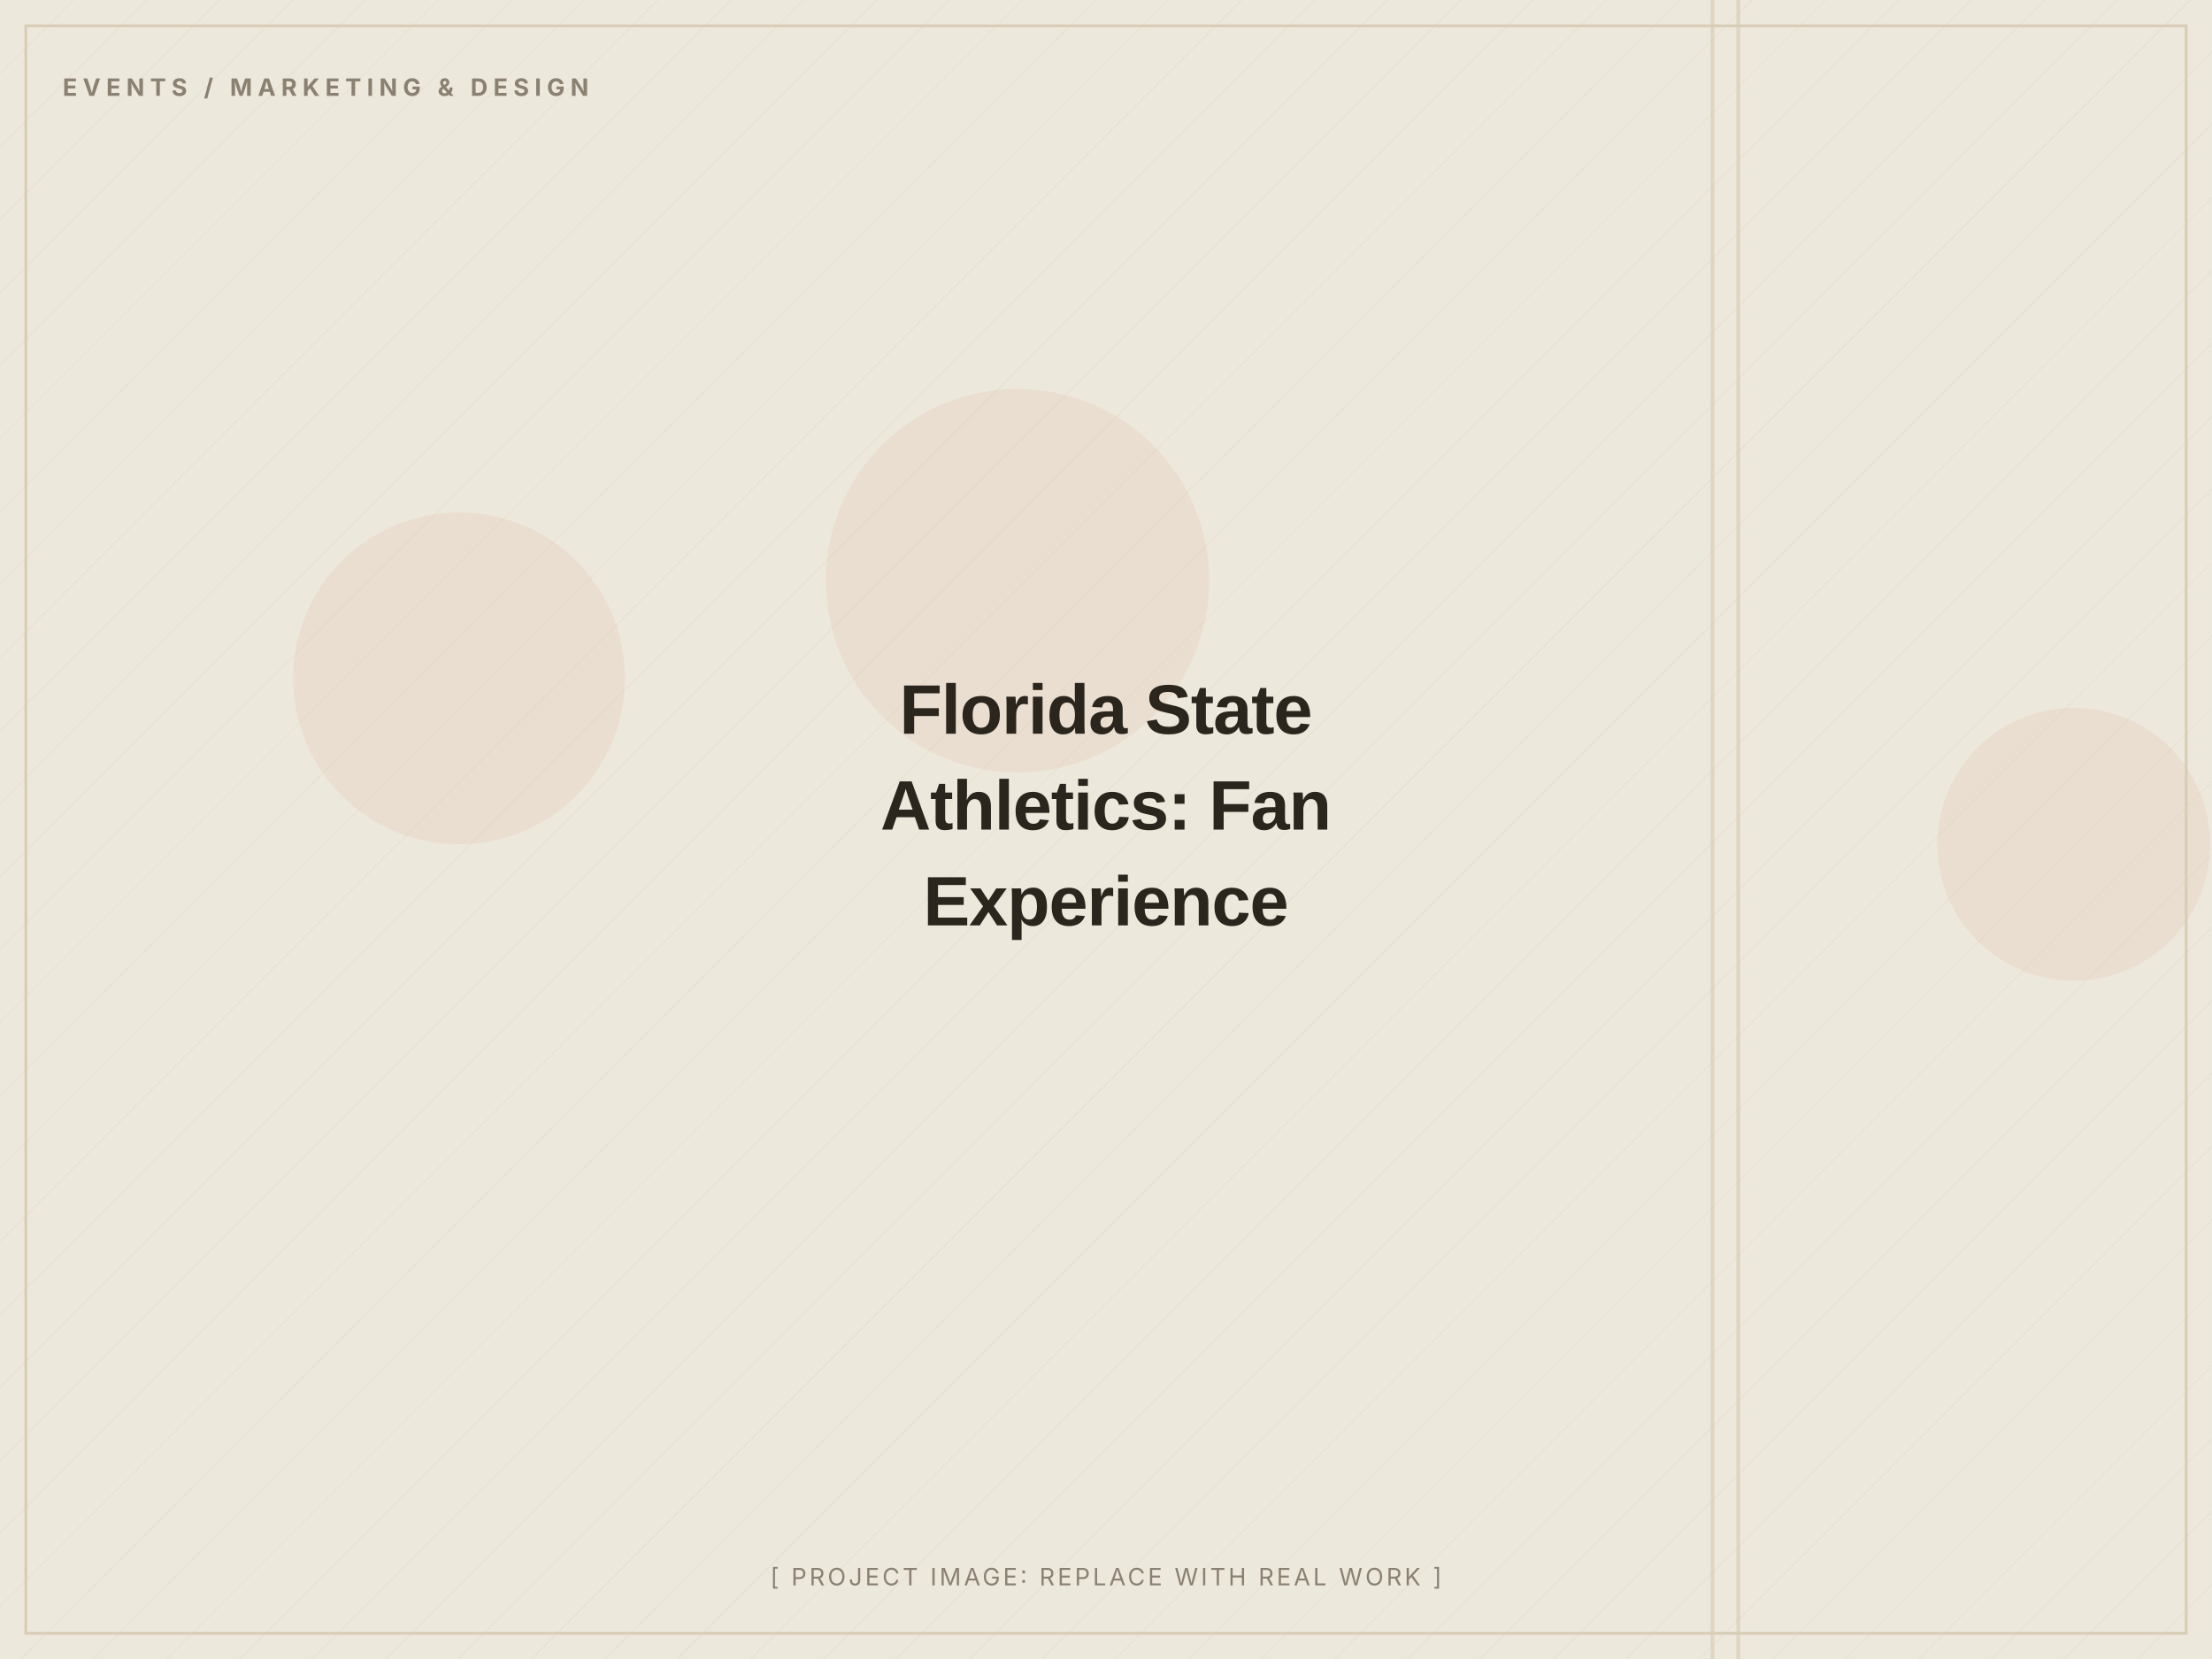
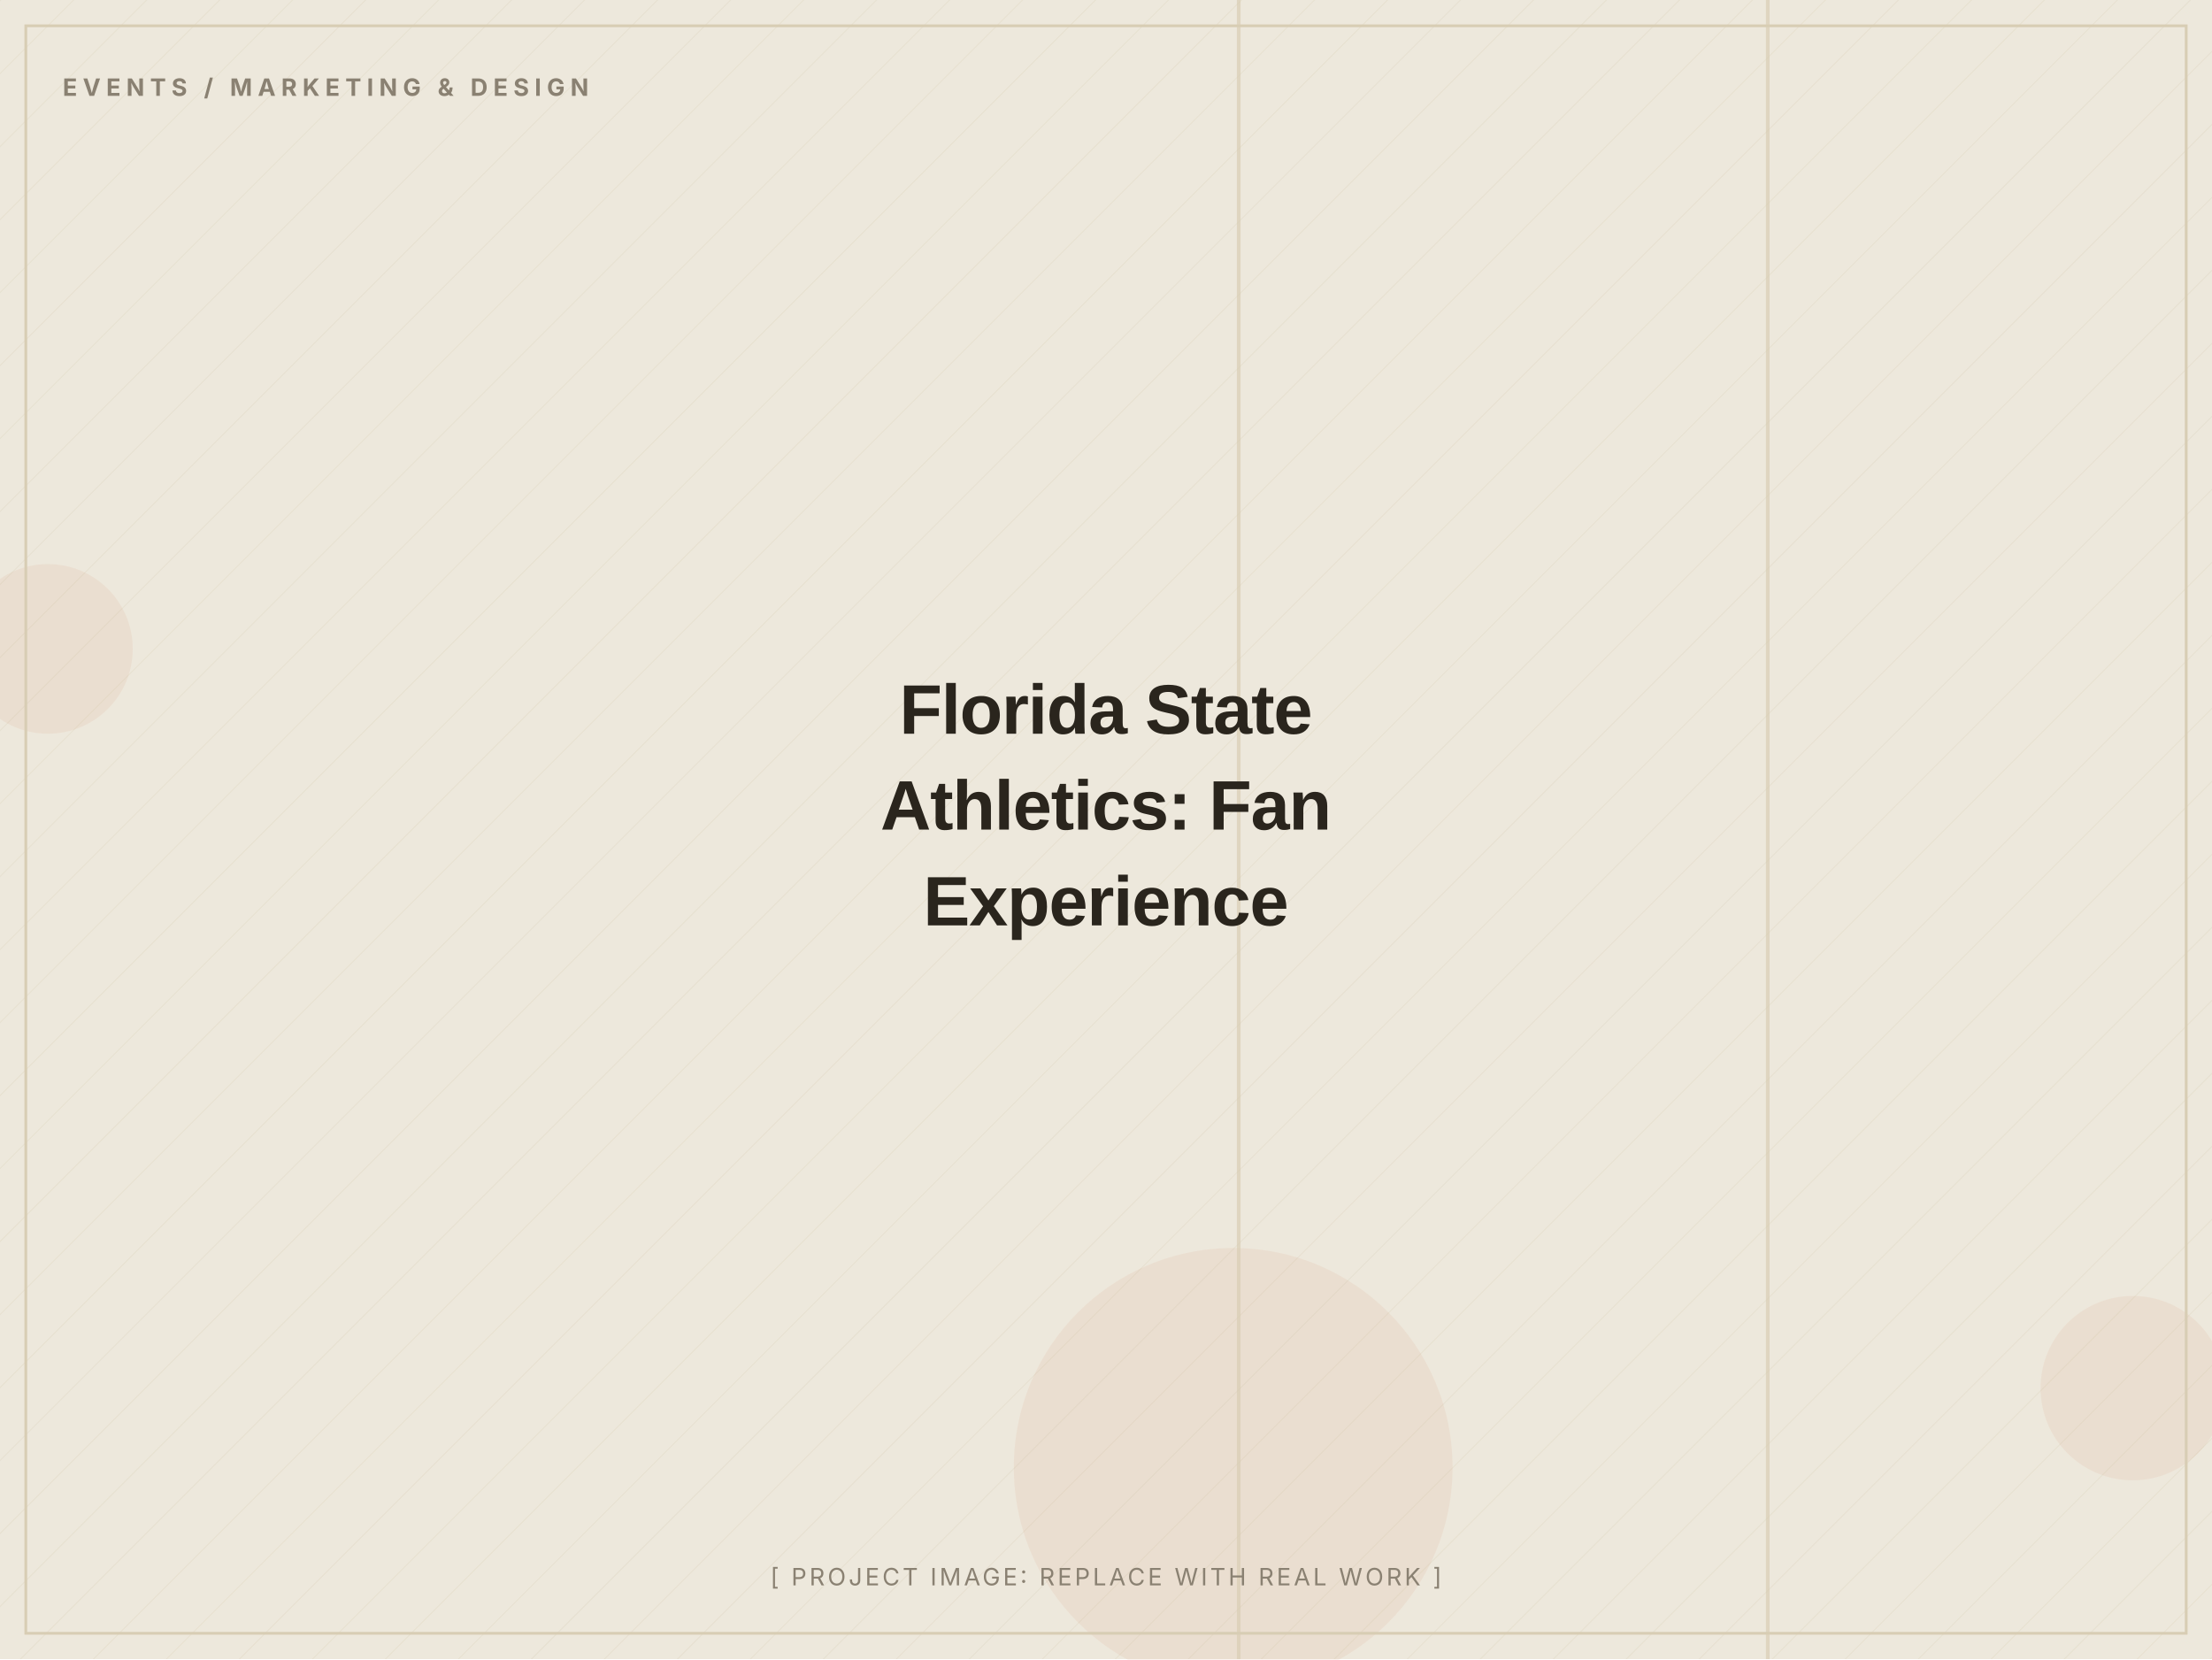
<svg xmlns="http://www.w3.org/2000/svg" width="1200" height="900" viewBox="0 0 1200 900" role="img" aria-label="Florida State Athletics: Fan Experience (placeholder image)">
  <defs>
    <pattern id="d" width="28" height="28" patternUnits="userSpaceOnUse" patternTransform="rotate(45)">
      <line x1="0" y1="0" x2="0" y2="28" stroke="#D8CDB4" stroke-width="1" opacity="0.5" />
    </pattern>
  </defs>
  <rect width="1200" height="900" fill="#EDE8DC" />
  <rect width="1200" height="900" fill="url(#d)" opacity="0.55" />
-   <circle cx="249" cy="368" r="90" fill="#C2410C" opacity="0.06" />
-   <circle cx="552" cy="315" r="104" fill="#C2410C" opacity="0.06" />
-   <circle cx="1125" cy="458" r="74" fill="#C2410C" opacity="0.06" />
-   <rect x="942" y="0" width="2" height="900" fill="#D8CDB4" opacity="0.7" />
-   <rect x="928" y="0" width="2" height="900" fill="#D8CDB4" opacity="0.7" />
+   <circle cx="1157" cy="753" r="50" fill="#C2410C" opacity="0.06" />
+   <circle cx="26" cy="352" r="46" fill="#C2410C" opacity="0.06" />
+   <circle cx="669" cy="796" r="119" fill="#C2410C" opacity="0.06" />
+   <rect x="671" y="0" width="2" height="900" fill="#D8CDB4" opacity="0.7" />
+   <rect x="958" y="0" width="2" height="900" fill="#D8CDB4" opacity="0.7" />
  <rect x="14" y="14" width="1172" height="872" fill="none" stroke="#D8CDB4" stroke-width="1.5" />
  <text x="34" y="52" font-family="Inter, Arial, sans-serif" font-weight="700" font-size="13" letter-spacing="3" fill="#8A8172">EVENTS / MARKETING &amp; DESIGN</text>
  <text x="600.0" y="398.0" text-anchor="middle" font-family="Archivo, Arial, sans-serif" font-weight="800" font-size="38" letter-spacing="-0.5" fill="#2A251D">Florida State</text>
  <text x="600.0" y="450.0" text-anchor="middle" font-family="Archivo, Arial, sans-serif" font-weight="800" font-size="38" letter-spacing="-0.5" fill="#2A251D">Athletics: Fan</text>
  <text x="600.0" y="502.0" text-anchor="middle" font-family="Archivo, Arial, sans-serif" font-weight="800" font-size="38" letter-spacing="-0.5" fill="#2A251D">Experience</text>
  <text x="600.0" y="860" text-anchor="middle" font-family="Inter, Arial, sans-serif" font-size="13" letter-spacing="1.5" fill="#8A8172">[ PROJECT IMAGE: REPLACE WITH REAL WORK ]</text>
</svg>
